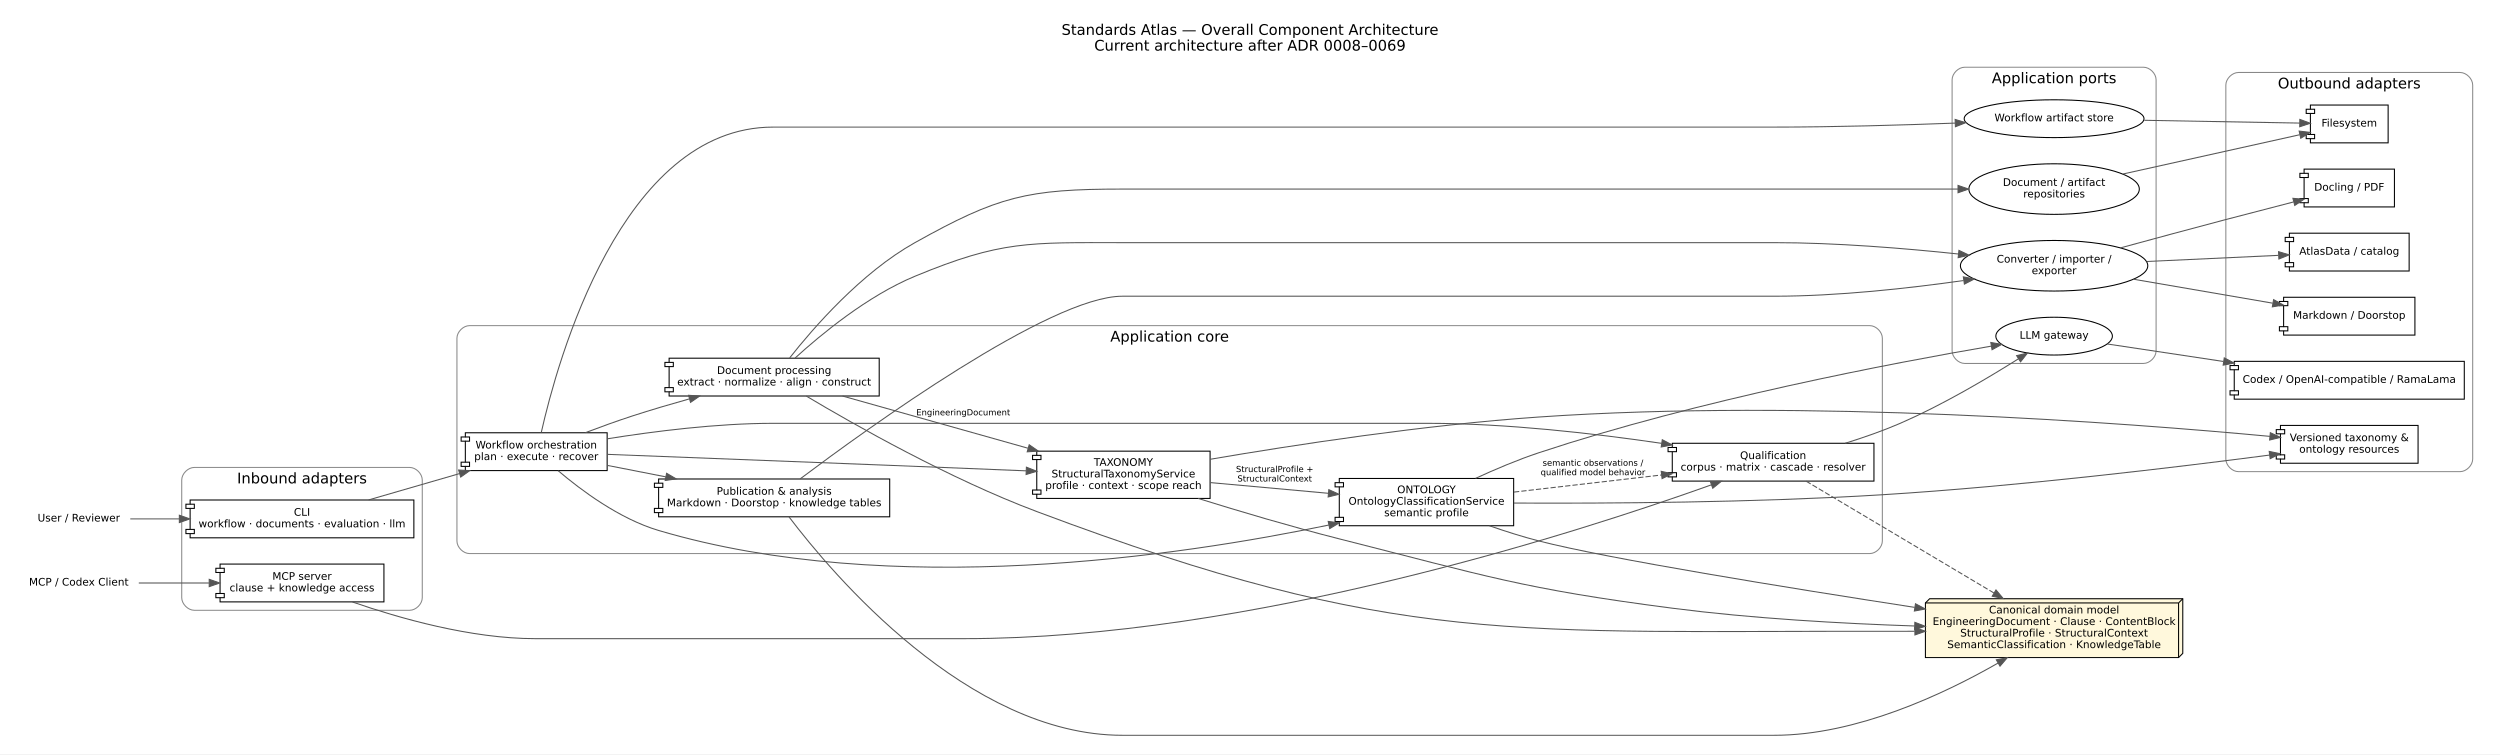
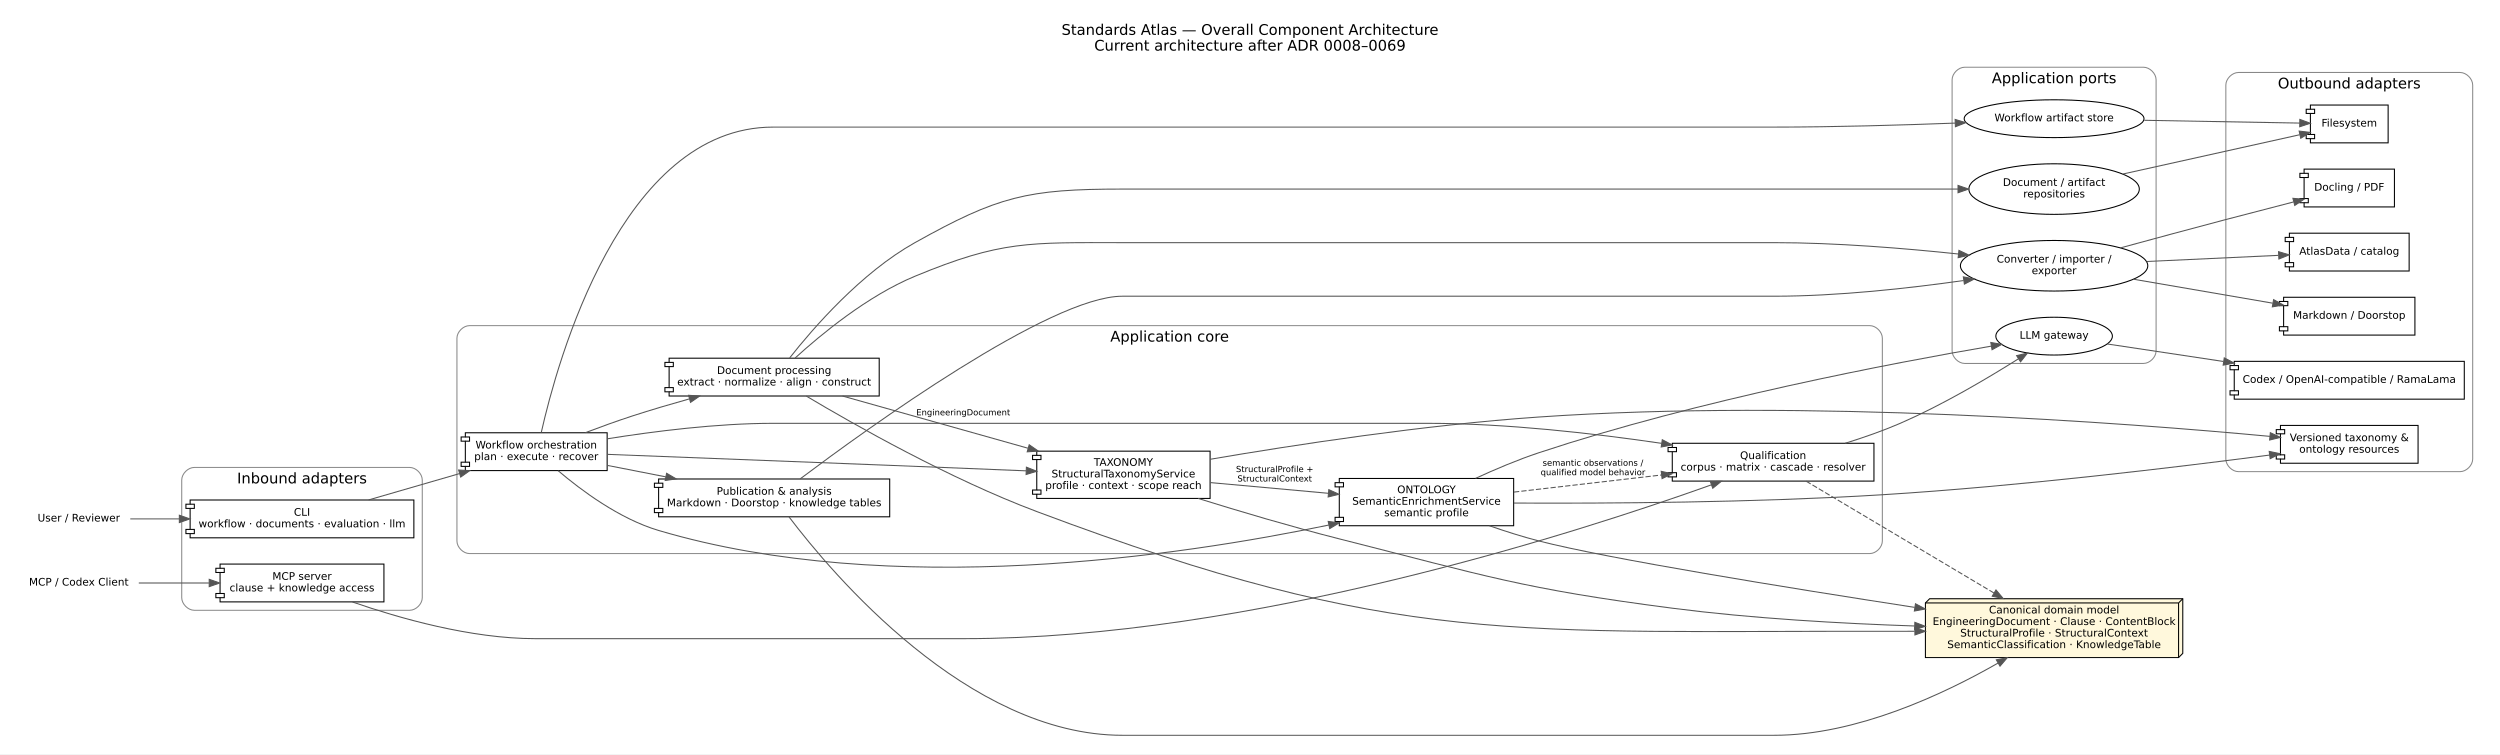
<svg xmlns="http://www.w3.org/2000/svg" width="2380pt" height="718pt" viewBox="0.00 0.00 2380.00 718.00">
  <g id="graph0" class="graph" transform="scale(1 1) rotate(0) translate(18 700)">
    <polygon fill="white" stroke="transparent" points="-18,18 -18,-700 2362,-700 2362,18 -18,18" />
    <text text-anchor="middle" x="1172" y="-666.8" font-family="DejaVu Sans" font-size="14.00">Standards Atlas — Overall Component Architecture</text>
    <text text-anchor="middle" x="1172" y="-651.8" font-family="DejaVu Sans" font-size="14.00">Current architecture after ADR 0008–0069</text>
    <g id="clust1" class="cluster">
      <path fill="white" stroke="#888888" d="M167,-119C167,-119 372,-119 372,-119 378,-119 384,-125 384,-131 384,-131 384,-243 384,-243 384,-249 378,-255 372,-255 372,-255 167,-255 167,-255 161,-255 155,-249 155,-243 155,-243 155,-131 155,-131 155,-125 161,-119 167,-119" />
      <text text-anchor="middle" x="269.5" y="-239.8" font-family="DejaVu Sans" font-size="14.00">Inbound adapters</text>
    </g>
    <g id="clust2" class="cluster">
      <path fill="white" stroke="#888888" d="M429,-173C429,-173 1762,-173 1762,-173 1768,-173 1774,-179 1774,-185 1774,-185 1774,-378 1774,-378 1774,-384 1768,-390 1762,-390 1762,-390 429,-390 429,-390 423,-390 417,-384 417,-378 417,-378 417,-185 417,-185 417,-179 423,-173 429,-173" />
      <text text-anchor="middle" x="1095.5" y="-374.8" font-family="DejaVu Sans" font-size="14.00">Application core</text>
    </g>
    <g id="clust3" class="cluster">
      <path fill="white" stroke="#888888" d="M1852.4,-354C1852.4,-354 2022.6,-354 2022.6,-354 2028.6,-354 2034.6,-360 2034.6,-366 2034.6,-366 2034.6,-624 2034.6,-624 2034.6,-630 2028.6,-636 2022.6,-636 2022.6,-636 1852.4,-636 1852.4,-636 1846.4,-636 1840.4,-630 1840.4,-624 1840.4,-624 1840.4,-366 1840.4,-366 1840.4,-360 1846.4,-354 1852.4,-354" />
      <text text-anchor="middle" x="1937.5" y="-620.8" font-family="DejaVu Sans" font-size="14.00">Application ports</text>
    </g>
    <g id="clust4" class="cluster">
      <path fill="white" stroke="#888888" d="M2113,-251C2113,-251 2324,-251 2324,-251 2330,-251 2336,-257 2336,-263 2336,-263 2336,-619 2336,-619 2336,-625 2330,-631 2324,-631 2324,-631 2113,-631 2113,-631 2107,-631 2101,-625 2101,-619 2101,-619 2101,-263 2101,-263 2101,-257 2107,-251 2113,-251" />
      <text text-anchor="middle" x="2218.5" y="-615.8" font-family="DejaVu Sans" font-size="14.00">Outbound adapters</text>
    </g>
    <g id="node1" class="node">
      <path fill="white" stroke="transparent" d="M94,-224C94,-224 20,-224 20,-224 14,-224 8,-218 8,-212 8,-212 8,-200 8,-200 8,-194 14,-188 20,-188 20,-188 94,-188 94,-188 100,-188 106,-194 106,-200 106,-200 106,-212 106,-212 106,-218 100,-224 94,-224" />
      <text text-anchor="middle" x="57" y="-203.5" font-family="DejaVu Sans" font-size="10.00">User / Reviewer</text>
    </g>
    <g id="node3" class="node">
      <polygon fill="white" stroke="black" points="376,-224 163,-224 163,-220 159,-220 159,-216 163,-216 163,-196 159,-196 159,-192 163,-192 163,-188 376,-188 376,-224" />
      <polyline fill="none" stroke="black" points="163,-220 167,-220 167,-216 163,-216 " />
      <polyline fill="none" stroke="black" points="163,-196 167,-196 167,-192 163,-192 " />
      <text text-anchor="middle" x="269.5" y="-209" font-family="DejaVu Sans" font-size="10.00">CLI</text>
      <text text-anchor="middle" x="269.5" y="-198" font-family="DejaVu Sans" font-size="10.00">workflow · documents · evaluation · llm</text>
    </g>
    <g id="edge1" class="edge">
      <path fill="none" stroke="#555555" d="M106.03,-206C120.1,-206 136.12,-206 152.5,-206" />
      <polygon fill="#555555" stroke="#555555" points="152.73,-209.5 162.73,-206 152.73,-202.5 152.73,-209.5" />
    </g>
    <g id="node2" class="node">
      <path fill="white" stroke="transparent" d="M102,-163C102,-163 12,-163 12,-163 6,-163 0,-157 0,-151 0,-151 0,-139 0,-139 0,-133 6,-127 12,-127 12,-127 102,-127 102,-127 108,-127 114,-133 114,-139 114,-139 114,-151 114,-151 114,-157 108,-163 102,-163" />
      <text text-anchor="middle" x="57" y="-142.5" font-family="DejaVu Sans" font-size="10.00">MCP / Codex Client</text>
    </g>
    <g id="node4" class="node">
      <polygon fill="white" stroke="black" points="347.5,-163 191.5,-163 191.5,-159 187.5,-159 187.5,-155 191.5,-155 191.5,-135 187.5,-135 187.5,-131 191.5,-131 191.5,-127 347.5,-127 347.5,-163" />
      <polyline fill="none" stroke="black" points="191.5,-159 195.5,-159 195.5,-155 191.5,-155 " />
      <polyline fill="none" stroke="black" points="191.5,-135 195.5,-135 195.5,-131 191.5,-131 " />
      <text text-anchor="middle" x="269.5" y="-148" font-family="DejaVu Sans" font-size="10.00">MCP server</text>
      <text text-anchor="middle" x="269.5" y="-137" font-family="DejaVu Sans" font-size="10.00">clause + knowledge access</text>
    </g>
    <g id="edge2" class="edge">
      <path fill="none" stroke="#555555" d="M114.13,-145C134.62,-145 158.31,-145 180.89,-145" />
      <polygon fill="#555555" stroke="#555555" points="181.17,-148.5 191.17,-145 181.17,-141.5 181.17,-148.5" />
    </g>
    <g id="node5" class="node">
      <polygon fill="white" stroke="black" points="560,-288 425,-288 425,-284 421,-284 421,-280 425,-280 425,-260 421,-260 421,-256 425,-256 425,-252 560,-252 560,-288" />
      <polyline fill="none" stroke="black" points="425,-284 429,-284 429,-280 425,-280 " />
      <polyline fill="none" stroke="black" points="425,-260 429,-260 429,-256 425,-256 " />
      <text text-anchor="middle" x="492.5" y="-273" font-family="DejaVu Sans" font-size="10.00">Workflow orchestration</text>
      <text text-anchor="middle" x="492.5" y="-262" font-family="DejaVu Sans" font-size="10.00">plan · execute · recover</text>
    </g>
    <g id="edge3" class="edge">
      <path fill="none" stroke="#555555" d="M332.94,-224.08C359.89,-231.89 391.57,-241.06 419.5,-249.15" />
      <polygon fill="#555555" stroke="#555555" points="418.63,-252.54 429.21,-251.96 420.58,-245.82 418.63,-252.54" />
    </g>
    <g id="node9" class="node">
      <polygon fill="white" stroke="black" points="1766,-278 1574,-278 1574,-274 1570,-274 1570,-270 1574,-270 1574,-250 1570,-250 1570,-246 1574,-246 1574,-242 1766,-242 1766,-278" />
      <polyline fill="none" stroke="black" points="1574,-274 1578,-274 1578,-270 1574,-270 " />
      <polyline fill="none" stroke="black" points="1574,-250 1578,-250 1578,-246 1574,-246 " />
      <text text-anchor="middle" x="1670" y="-263" font-family="DejaVu Sans" font-size="10.00">Qualification</text>
      <text text-anchor="middle" x="1670" y="-252" font-family="DejaVu Sans" font-size="10.00">corpus · matrix · cascade · resolver</text>
    </g>
    <g id="edge4" class="edge">
      <path fill="none" stroke="#555555" d="M317.57,-126.91C361.79,-111.55 430.15,-92 491.5,-92 491.5,-92 491.5,-92 900,-92 1171.37,-92 1484.44,-193.08 1611.24,-238.43" />
      <polygon fill="#555555" stroke="#555555" points="1610.18,-241.77 1620.77,-241.86 1612.55,-235.18 1610.18,-241.77" />
    </g>
    <g id="node6" class="node">
      <polygon fill="white" stroke="black" points="819,-359 619,-359 619,-355 615,-355 615,-351 619,-351 619,-331 615,-331 615,-327 619,-327 619,-323 819,-323 819,-359" />
      <polyline fill="none" stroke="black" points="619,-355 623,-355 623,-351 619,-351 " />
      <polyline fill="none" stroke="black" points="619,-331 623,-331 623,-327 619,-327 " />
      <text text-anchor="middle" x="719" y="-344" font-family="DejaVu Sans" font-size="10.00">Document processing</text>
      <text text-anchor="middle" x="719" y="-333" font-family="DejaVu Sans" font-size="10.00">extract · normalize · align · construct</text>
    </g>
    <g id="edge5" class="edge">
      <path fill="none" stroke="#555555" d="M539.26,-288.1C553.5,-293.49 569.32,-299.22 584,-304 601.43,-309.67 620.31,-315.23 638.24,-320.25" />
      <polygon fill="#555555" stroke="#555555" points="637.53,-323.68 648.1,-322.98 639.39,-316.93 637.53,-323.68" />
    </g>
    <g id="node7" class="node">
      <polygon fill="white" stroke="black" points="1134,-270.5 969,-270.5 969,-266.5 965,-266.5 965,-262.5 969,-262.5 969,-233.5 965,-233.5 965,-229.5 969,-229.5 969,-225.5 1134,-225.5 1134,-270.5" />
      <polyline fill="none" stroke="black" points="969,-266.5 973,-266.5 973,-262.5 969,-262.5 " />
      <polyline fill="none" stroke="black" points="969,-233.5 973,-233.5 973,-229.5 969,-229.5 " />
      <text text-anchor="middle" x="1051.5" y="-256.5" font-family="DejaVu Sans" font-size="10.00">TAXONOMY</text>
      <text text-anchor="middle" x="1051.5" y="-245.5" font-family="DejaVu Sans" font-size="10.00">StructuralTaxonomyService</text>
      <text text-anchor="middle" x="1051.5" y="-234.5" font-family="DejaVu Sans" font-size="10.00">profile · context · scope reach</text>
    </g>
    <g id="edge6" class="edge">
      <path fill="none" stroke="#555555" d="M560.02,-267.46C627.72,-264.87 735.66,-260.7 829,-257 871.63,-255.31 918.87,-253.39 958.74,-251.77" />
      <polygon fill="#555555" stroke="#555555" points="959.13,-255.25 968.97,-251.35 958.84,-248.26 959.13,-255.25" />
    </g>
    <g id="node8" class="node">
      <polygon fill="white" stroke="black" points="1423,-244.5 1257,-244.5 1257,-240.5 1253,-240.5 1253,-236.5 1257,-236.5 1257,-207.5 1253,-207.5 1253,-203.5 1257,-203.5 1257,-199.5 1423,-199.5 1423,-244.5" />
      <polyline fill="none" stroke="black" points="1257,-240.5 1261,-240.5 1261,-236.5 1257,-236.5 " />
      <polyline fill="none" stroke="black" points="1257,-207.5 1261,-207.5 1261,-203.5 1257,-203.5 " />
      <text text-anchor="middle" x="1340" y="-230.5" font-family="DejaVu Sans" font-size="10.00">ONTOLOGY</text>
-       <text text-anchor="middle" x="1340" y="-219.5" font-family="DejaVu Sans" font-size="10.00">OntologyClassificationService</text>
+       <text text-anchor="middle" x="1340" y="-219.5" font-family="DejaVu Sans" font-size="10.00">SemanticEnrichmentService</text>
      <text text-anchor="middle" x="1340" y="-208.5" font-family="DejaVu Sans" font-size="10.00">semantic profile</text>
    </g>
    <g id="edge7" class="edge">
      <path fill="none" stroke="#555555" d="M513.36,-251.88C535.03,-233.45 571.63,-206.07 609,-195 830.47,-129.4 1106.3,-170.81 1247.05,-200.17" />
      <polygon fill="#555555" stroke="#555555" points="1246.44,-203.62 1256.95,-202.26 1247.89,-196.77 1246.44,-203.62" />
    </g>
    <g id="edge8" class="edge">
      <path fill="none" stroke="#555555" d="M560.05,-282.24C604.59,-289.38 664.61,-297 718,-297 718,-297 718,-297 1341,-297 1415.79,-297 1499.58,-287.38 1563.75,-277.95" />
      <polygon fill="#555555" stroke="#555555" points="1564.5,-281.38 1573.87,-276.44 1563.47,-274.46 1564.5,-281.38" />
    </g>
    <g id="node10" class="node">
      <polygon fill="white" stroke="black" points="829,-244 609,-244 609,-240 605,-240 605,-236 609,-236 609,-216 605,-216 605,-212 609,-212 609,-208 829,-208 829,-244" />
      <polyline fill="none" stroke="black" points="609,-240 613,-240 613,-236 609,-236 " />
      <polyline fill="none" stroke="black" points="609,-216 613,-216 613,-212 609,-212 " />
      <text text-anchor="middle" x="719" y="-229" font-family="DejaVu Sans" font-size="10.00">Publication &amp; analysis</text>
      <text text-anchor="middle" x="719" y="-218" font-family="DejaVu Sans" font-size="10.00">Markdown · Doorstop · knowledge tables</text>
    </g>
    <g id="edge9" class="edge">
      <path fill="none" stroke="#555555" d="M560.25,-256.92C577.75,-253.49 597.03,-249.71 615.92,-246.01" />
      <polygon fill="#555555" stroke="#555555" points="616.61,-249.44 625.75,-244.08 615.26,-242.57 616.61,-249.44" />
    </g>
    <g id="node15" class="node">
      <ellipse fill="white" stroke="black" cx="1937.5" cy="-587" rx="85.59" ry="18" />
      <text text-anchor="middle" x="1937.5" y="-584.5" font-family="DejaVu Sans" font-size="10.00">Workflow artifact store</text>
    </g>
    <g id="edge20" class="edge">
      <path fill="none" stroke="#555555" d="M497.32,-288.4C512.29,-354.93 573.44,-579 718,-579 718,-579 718,-579 1671,-579 1728.28,-579 1792.49,-580.88 1843.41,-582.82" />
      <polygon fill="#555555" stroke="#555555" points="1843.28,-586.32 1853.41,-583.21 1843.55,-579.33 1843.28,-586.32" />
    </g>
    <g id="edge10" class="edge">
      <path fill="none" stroke="#555555" d="M784.12,-322.96C834.32,-308.83 904.76,-289.01 960.59,-273.3" />
      <polygon fill="#555555" stroke="#555555" points="961.81,-276.59 970.49,-270.52 959.91,-269.86 961.81,-276.59" />
      <text text-anchor="middle" x="899" y="-304.6" font-family="DejaVu Sans" font-size="8.00">EngineeringDocument</text>
    </g>
    <g id="node11" class="node">
      <polygon fill="#fff8dc" stroke="black" points="2060,-130 1819,-130 1815,-126 1815,-74 2056,-74 2060,-78 2060,-130" />
      <polyline fill="none" stroke="black" points="2056,-126 1815,-126 " />
      <polyline fill="none" stroke="black" points="2056,-126 2056,-74 " />
      <polyline fill="none" stroke="black" points="2056,-126 2060,-130 " />
      <text text-anchor="middle" x="1937.5" y="-116" font-family="DejaVu Sans" font-size="10.00">Canonical domain model</text>
      <text text-anchor="middle" x="1937.5" y="-105" font-family="DejaVu Sans" font-size="10.00">EngineeringDocument · Clause · ContentBlock</text>
      <text text-anchor="middle" x="1937.5" y="-94" font-family="DejaVu Sans" font-size="10.00">StructuralProfile · StructuralContext</text>
      <text text-anchor="middle" x="1937.5" y="-83" font-family="DejaVu Sans" font-size="10.00">SemanticClassification · KnowledgeTable</text>
    </g>
    <g id="edge13" class="edge">
      <path fill="none" stroke="#555555" d="M749.63,-322.9C795.27,-295.68 886.19,-244.11 969,-213 1313.85,-83.44 1421.61,-99.85 1790,-99 1794.83,-98.99 1799.76,-99 1804.73,-99.02" />
      <polygon fill="#555555" stroke="#555555" points="1804.97,-102.52 1814.99,-99.09 1805.02,-95.52 1804.97,-102.52" />
    </g>
    <g id="node12" class="node">
      <ellipse fill="white" stroke="black" cx="1937.5" cy="-520" rx="81.13" ry="24.08" />
      <text text-anchor="middle" x="1937.5" y="-523" font-family="DejaVu Sans" font-size="10.00">Document / artifact</text>
      <text text-anchor="middle" x="1937.5" y="-512" font-family="DejaVu Sans" font-size="10.00">repositories</text>
    </g>
    <g id="edge18" class="edge">
      <path fill="none" stroke="#555555" d="M733.79,-359.31C755.84,-387.28 801.8,-440.4 853,-469 932.14,-513.22 959.84,-520 1050.5,-520 1050.5,-520 1050.5,-520 1671,-520 1729.23,-520 1794.64,-520 1845.97,-520" />
      <polygon fill="#555555" stroke="#555555" points="1846.04,-523.5 1856.04,-520 1846.04,-516.5 1846.04,-523.5" />
    </g>
    <g id="node13" class="node">
      <ellipse fill="white" stroke="black" cx="1937.5" cy="-447" rx="89.19" ry="24.08" />
      <text text-anchor="middle" x="1937.5" y="-450" font-family="DejaVu Sans" font-size="10.00">Converter / importer /</text>
      <text text-anchor="middle" x="1937.5" y="-439" font-family="DejaVu Sans" font-size="10.00">exporter</text>
    </g>
    <g id="edge19" class="edge">
      <path fill="none" stroke="#555555" d="M738.95,-359.17C763.27,-381.36 807.75,-418.25 853,-437 935.15,-471.05 961.58,-469 1050.5,-469 1050.5,-469 1050.5,-469 1671,-469 1729.54,-469 1795.09,-463.62 1846.41,-458.19" />
      <polygon fill="#555555" stroke="#555555" points="1846.91,-461.65 1856.48,-457.1 1846.16,-454.69 1846.91,-461.65" />
    </g>
    <g id="edge11" class="edge">
      <path fill="none" stroke="#555555" d="M1134.22,-240.58C1169.29,-237.4 1210.44,-233.67 1246.62,-230.38" />
      <polygon fill="#555555" stroke="#555555" points="1247.04,-233.86 1256.68,-229.47 1246.4,-226.89 1247.04,-233.86" />
      <text text-anchor="middle" x="1195.5" y="-250.6" font-family="DejaVu Sans" font-size="8.00">StructuralProfile +</text>
      <text text-anchor="middle" x="1195.5" y="-241.6" font-family="DejaVu Sans" font-size="8.00">StructuralContext</text>
    </g>
    <g id="edge14" class="edge">
      <path fill="none" stroke="#555555" d="M1122.6,-225.49C1161.89,-213.28 1211.92,-198.39 1257,-187 1396.52,-151.73 1431.28,-139.49 1574,-121 1650.1,-111.14 1735.81,-106.36 1804.78,-104.06" />
      <polygon fill="#555555" stroke="#555555" points="1804.95,-107.56 1814.83,-103.74 1804.73,-100.56 1804.95,-107.56" />
    </g>
    <g id="node21" class="node">
      <polygon fill="white" stroke="black" points="2284,-295 2153,-295 2153,-291 2149,-291 2149,-287 2153,-287 2153,-267 2149,-267 2149,-263 2153,-263 2153,-259 2284,-259 2284,-295" />
      <polyline fill="none" stroke="black" points="2153,-291 2157,-291 2157,-287 2153,-287 " />
      <polyline fill="none" stroke="black" points="2153,-267 2157,-267 2157,-263 2153,-263 " />
      <text text-anchor="middle" x="2218.5" y="-280" font-family="DejaVu Sans" font-size="10.00">Versioned taxonomy &amp;</text>
      <text text-anchor="middle" x="2218.5" y="-269" font-family="DejaVu Sans" font-size="10.00">ontology resources</text>
    </g>
    <g id="edge30" class="edge">
      <path fill="none" stroke="#555555" d="M1134.13,-262.77C1213.67,-276.36 1338.17,-295.5 1447,-303 1702,-320.56 2005.32,-297.45 2142.97,-284.58" />
      <polygon fill="#555555" stroke="#555555" points="2143.36,-288.06 2152.99,-283.63 2142.7,-281.09 2143.36,-288.06" />
    </g>
    <g id="edge12" class="edge">
      <path fill="none" stroke="#555555" stroke-dasharray="5,2" d="M1423.34,-231.54C1465.86,-236.47 1518.21,-242.53 1563.64,-247.79" />
      <polygon fill="#555555" stroke="#555555" points="1563.49,-251.3 1573.83,-248.97 1564.3,-244.35 1563.49,-251.3" />
      <text text-anchor="middle" x="1498.5" y="-256.6" font-family="DejaVu Sans" font-size="8.00">semantic observations /</text>
      <text text-anchor="middle" x="1498.5" y="-247.6" font-family="DejaVu Sans" font-size="8.00">qualified model behavior</text>
    </g>
    <g id="edge15" class="edge">
      <path fill="none" stroke="#555555" d="M1399.89,-199.48C1415.08,-194.21 1431.52,-188.98 1447,-185 1512.87,-168.05 1683.55,-140.45 1804.78,-121.78" />
      <polygon fill="#555555" stroke="#555555" points="1805.53,-125.21 1814.89,-120.23 1804.47,-118.29 1805.53,-125.21" />
    </g>
    <g id="node14" class="node">
      <ellipse fill="white" stroke="black" cx="1937.5" cy="-380" rx="55.49" ry="18" />
      <text text-anchor="middle" x="1937.5" y="-377.5" font-family="DejaVu Sans" font-size="10.00">LLM gateway</text>
    </g>
    <g id="edge21" class="edge">
      <path fill="none" stroke="#555555" d="M1386.67,-244.58C1405.09,-253.07 1426.75,-262.28 1447,-269 1598.87,-319.36 1784.71,-354.58 1877.65,-370.47" />
      <polygon fill="#555555" stroke="#555555" points="1877.26,-373.96 1887.71,-372.18 1878.43,-367.06 1877.26,-373.96" />
    </g>
    <g id="edge31" class="edge">
      <path fill="none" stroke="#555555" d="M1423.29,-221.09C1510.46,-220.65 1652.06,-221.43 1774,-229 1903.93,-237.06 2054.45,-255.23 2142.49,-266.76" />
      <polygon fill="#555555" stroke="#555555" points="2142.28,-270.26 2152.65,-268.1 2143.2,-263.32 2142.28,-270.26" />
    </g>
    <g id="edge17" class="edge">
      <path fill="none" stroke="#555555" stroke-dasharray="5,2" d="M1701.46,-241.88C1744.94,-216 1825.57,-168.01 1880.12,-135.55" />
      <polygon fill="#555555" stroke="#555555" points="1882.18,-138.4 1888.98,-130.28 1878.6,-132.38 1882.18,-138.4" />
    </g>
    <g id="edge22" class="edge">
      <path fill="none" stroke="#555555" d="M1738.59,-278C1755.94,-283.39 1774.4,-289.81 1791,-297 1831.39,-314.49 1874.87,-340.31 1903.68,-358.5" />
      <polygon fill="#555555" stroke="#555555" points="1901.81,-361.46 1912.13,-363.88 1905.57,-355.55 1901.81,-361.46" />
    </g>
    <g id="edge16" class="edge">
      <path fill="none" stroke="#555555" d="M733.16,-207.89C773.8,-154.26 903.48,0 1050.5,0 1050.5,0 1050.5,0 1671,0 1749.19,0 1832.22,-39.02 1884.2,-68.79" />
      <polygon fill="#555555" stroke="#555555" points="1882.5,-71.85 1892.9,-73.86 1886.02,-65.8 1882.5,-71.85" />
    </g>
    <g id="edge23" class="edge">
      <path fill="none" stroke="#555555" d="M743.68,-244.06C807.28,-291.86 981.65,-418 1050.5,-418 1050.5,-418 1050.5,-418 1671,-418 1731.53,-418 1799.37,-425.54 1851.32,-432.93" />
      <polygon fill="#555555" stroke="#555555" points="1851.09,-436.44 1861.49,-434.41 1852.1,-429.51 1851.09,-436.44" />
    </g>
    <g id="node16" class="node">
      <polygon fill="white" stroke="black" points="2255.5,-600 2181.5,-600 2181.5,-596 2177.5,-596 2177.5,-592 2181.5,-592 2181.5,-572 2177.5,-572 2177.5,-568 2181.5,-568 2181.5,-564 2255.5,-564 2255.5,-600" />
      <polyline fill="none" stroke="black" points="2181.5,-596 2185.5,-596 2185.5,-592 2181.5,-592 " />
      <polyline fill="none" stroke="black" points="2181.5,-572 2185.5,-572 2185.5,-568 2181.5,-568 " />
      <text text-anchor="middle" x="2218.5" y="-579.5" font-family="DejaVu Sans" font-size="10.00">Filesystem</text>
    </g>
    <g id="edge24" class="edge">
      <path fill="none" stroke="#555555" d="M2003.21,-534.38C2054.69,-545.82 2125.47,-561.55 2171.35,-571.74" />
      <polygon fill="#555555" stroke="#555555" points="2170.79,-575.21 2181.31,-573.96 2172.31,-568.37 2170.79,-575.21" />
    </g>
    <g id="node17" class="node">
      <polygon fill="white" stroke="black" points="2261.5,-539 2175.5,-539 2175.5,-535 2171.5,-535 2171.5,-531 2175.5,-531 2175.5,-511 2171.5,-511 2171.5,-507 2175.5,-507 2175.5,-503 2261.5,-503 2261.5,-539" />
      <polyline fill="none" stroke="black" points="2175.5,-535 2179.5,-535 2179.5,-531 2175.5,-531 " />
      <polyline fill="none" stroke="black" points="2175.5,-511 2179.5,-511 2179.5,-507 2175.5,-507 " />
      <text text-anchor="middle" x="2218.5" y="-518.5" font-family="DejaVu Sans" font-size="10.00">Docling / PDF</text>
    </g>
    <g id="edge26" class="edge">
      <path fill="none" stroke="#555555" d="M2000.57,-464C2030.84,-472.24 2067.8,-482.23 2101,-491 2122.07,-496.57 2145.33,-502.58 2165.48,-507.75" />
      <polygon fill="#555555" stroke="#555555" points="2164.85,-511.2 2175.41,-510.29 2166.59,-504.42 2164.85,-511.2" />
    </g>
    <g id="node18" class="node">
      <polygon fill="white" stroke="black" points="2275.5,-478 2161.5,-478 2161.5,-474 2157.5,-474 2157.5,-470 2161.5,-470 2161.5,-450 2157.5,-450 2157.5,-446 2161.5,-446 2161.5,-442 2275.5,-442 2275.5,-478" />
      <polyline fill="none" stroke="black" points="2161.5,-474 2165.5,-474 2165.5,-470 2161.5,-470 " />
      <polyline fill="none" stroke="black" points="2161.5,-450 2165.5,-450 2165.5,-446 2161.5,-446 " />
      <text text-anchor="middle" x="2218.5" y="-457.5" font-family="DejaVu Sans" font-size="10.00">AtlasData / catalog</text>
    </g>
    <g id="edge27" class="edge">
      <path fill="none" stroke="#555555" d="M2025.63,-451.06C2066.11,-452.95 2113.48,-455.15 2151.02,-456.9" />
      <polygon fill="#555555" stroke="#555555" points="2151.18,-460.41 2161.33,-457.38 2151.51,-453.42 2151.18,-460.41" />
    </g>
    <g id="node19" class="node">
      <polygon fill="white" stroke="black" points="2281,-417 2156,-417 2156,-413 2152,-413 2152,-409 2156,-409 2156,-389 2152,-389 2152,-385 2156,-385 2156,-381 2281,-381 2281,-417" />
      <polyline fill="none" stroke="black" points="2156,-413 2160,-413 2160,-409 2156,-409 " />
      <polyline fill="none" stroke="black" points="2156,-389 2160,-389 2160,-385 2156,-385 " />
      <text text-anchor="middle" x="2218.5" y="-396.5" font-family="DejaVu Sans" font-size="10.00">Markdown / Doorstop</text>
    </g>
    <g id="edge28" class="edge">
      <path fill="none" stroke="#555555" d="M2013.27,-434.14C2054.34,-427.07 2105.02,-418.35 2145.63,-411.37" />
      <polygon fill="#555555" stroke="#555555" points="2146.46,-414.77 2155.72,-409.63 2145.27,-407.87 2146.46,-414.77" />
    </g>
    <g id="node20" class="node">
      <polygon fill="white" stroke="black" points="2328,-356 2109,-356 2109,-352 2105,-352 2105,-348 2109,-348 2109,-328 2105,-328 2105,-324 2109,-324 2109,-320 2328,-320 2328,-356" />
      <polyline fill="none" stroke="black" points="2109,-352 2113,-352 2113,-348 2109,-348 " />
      <polyline fill="none" stroke="black" points="2109,-328 2113,-328 2113,-324 2109,-324 " />
      <text text-anchor="middle" x="2218.5" y="-335.5" font-family="DejaVu Sans" font-size="10.00">Codex / OpenAI-compatible / RamaLama</text>
    </g>
    <g id="edge29" class="edge">
      <path fill="none" stroke="#555555" d="M1988.06,-372.54C2018.82,-367.91 2059.75,-361.75 2098.52,-355.91" />
      <polygon fill="#555555" stroke="#555555" points="2099.49,-359.3 2108.86,-354.36 2098.45,-352.38 2099.49,-359.3" />
    </g>
    <g id="edge25" class="edge">
      <path fill="none" stroke="#555555" d="M2023.35,-585.48C2072.01,-584.61 2131.23,-583.55 2171.37,-582.83" />
      <polygon fill="#555555" stroke="#555555" points="2171.46,-586.33 2181.4,-582.65 2171.34,-579.33 2171.46,-586.33" />
    </g>
  </g>
</svg>
